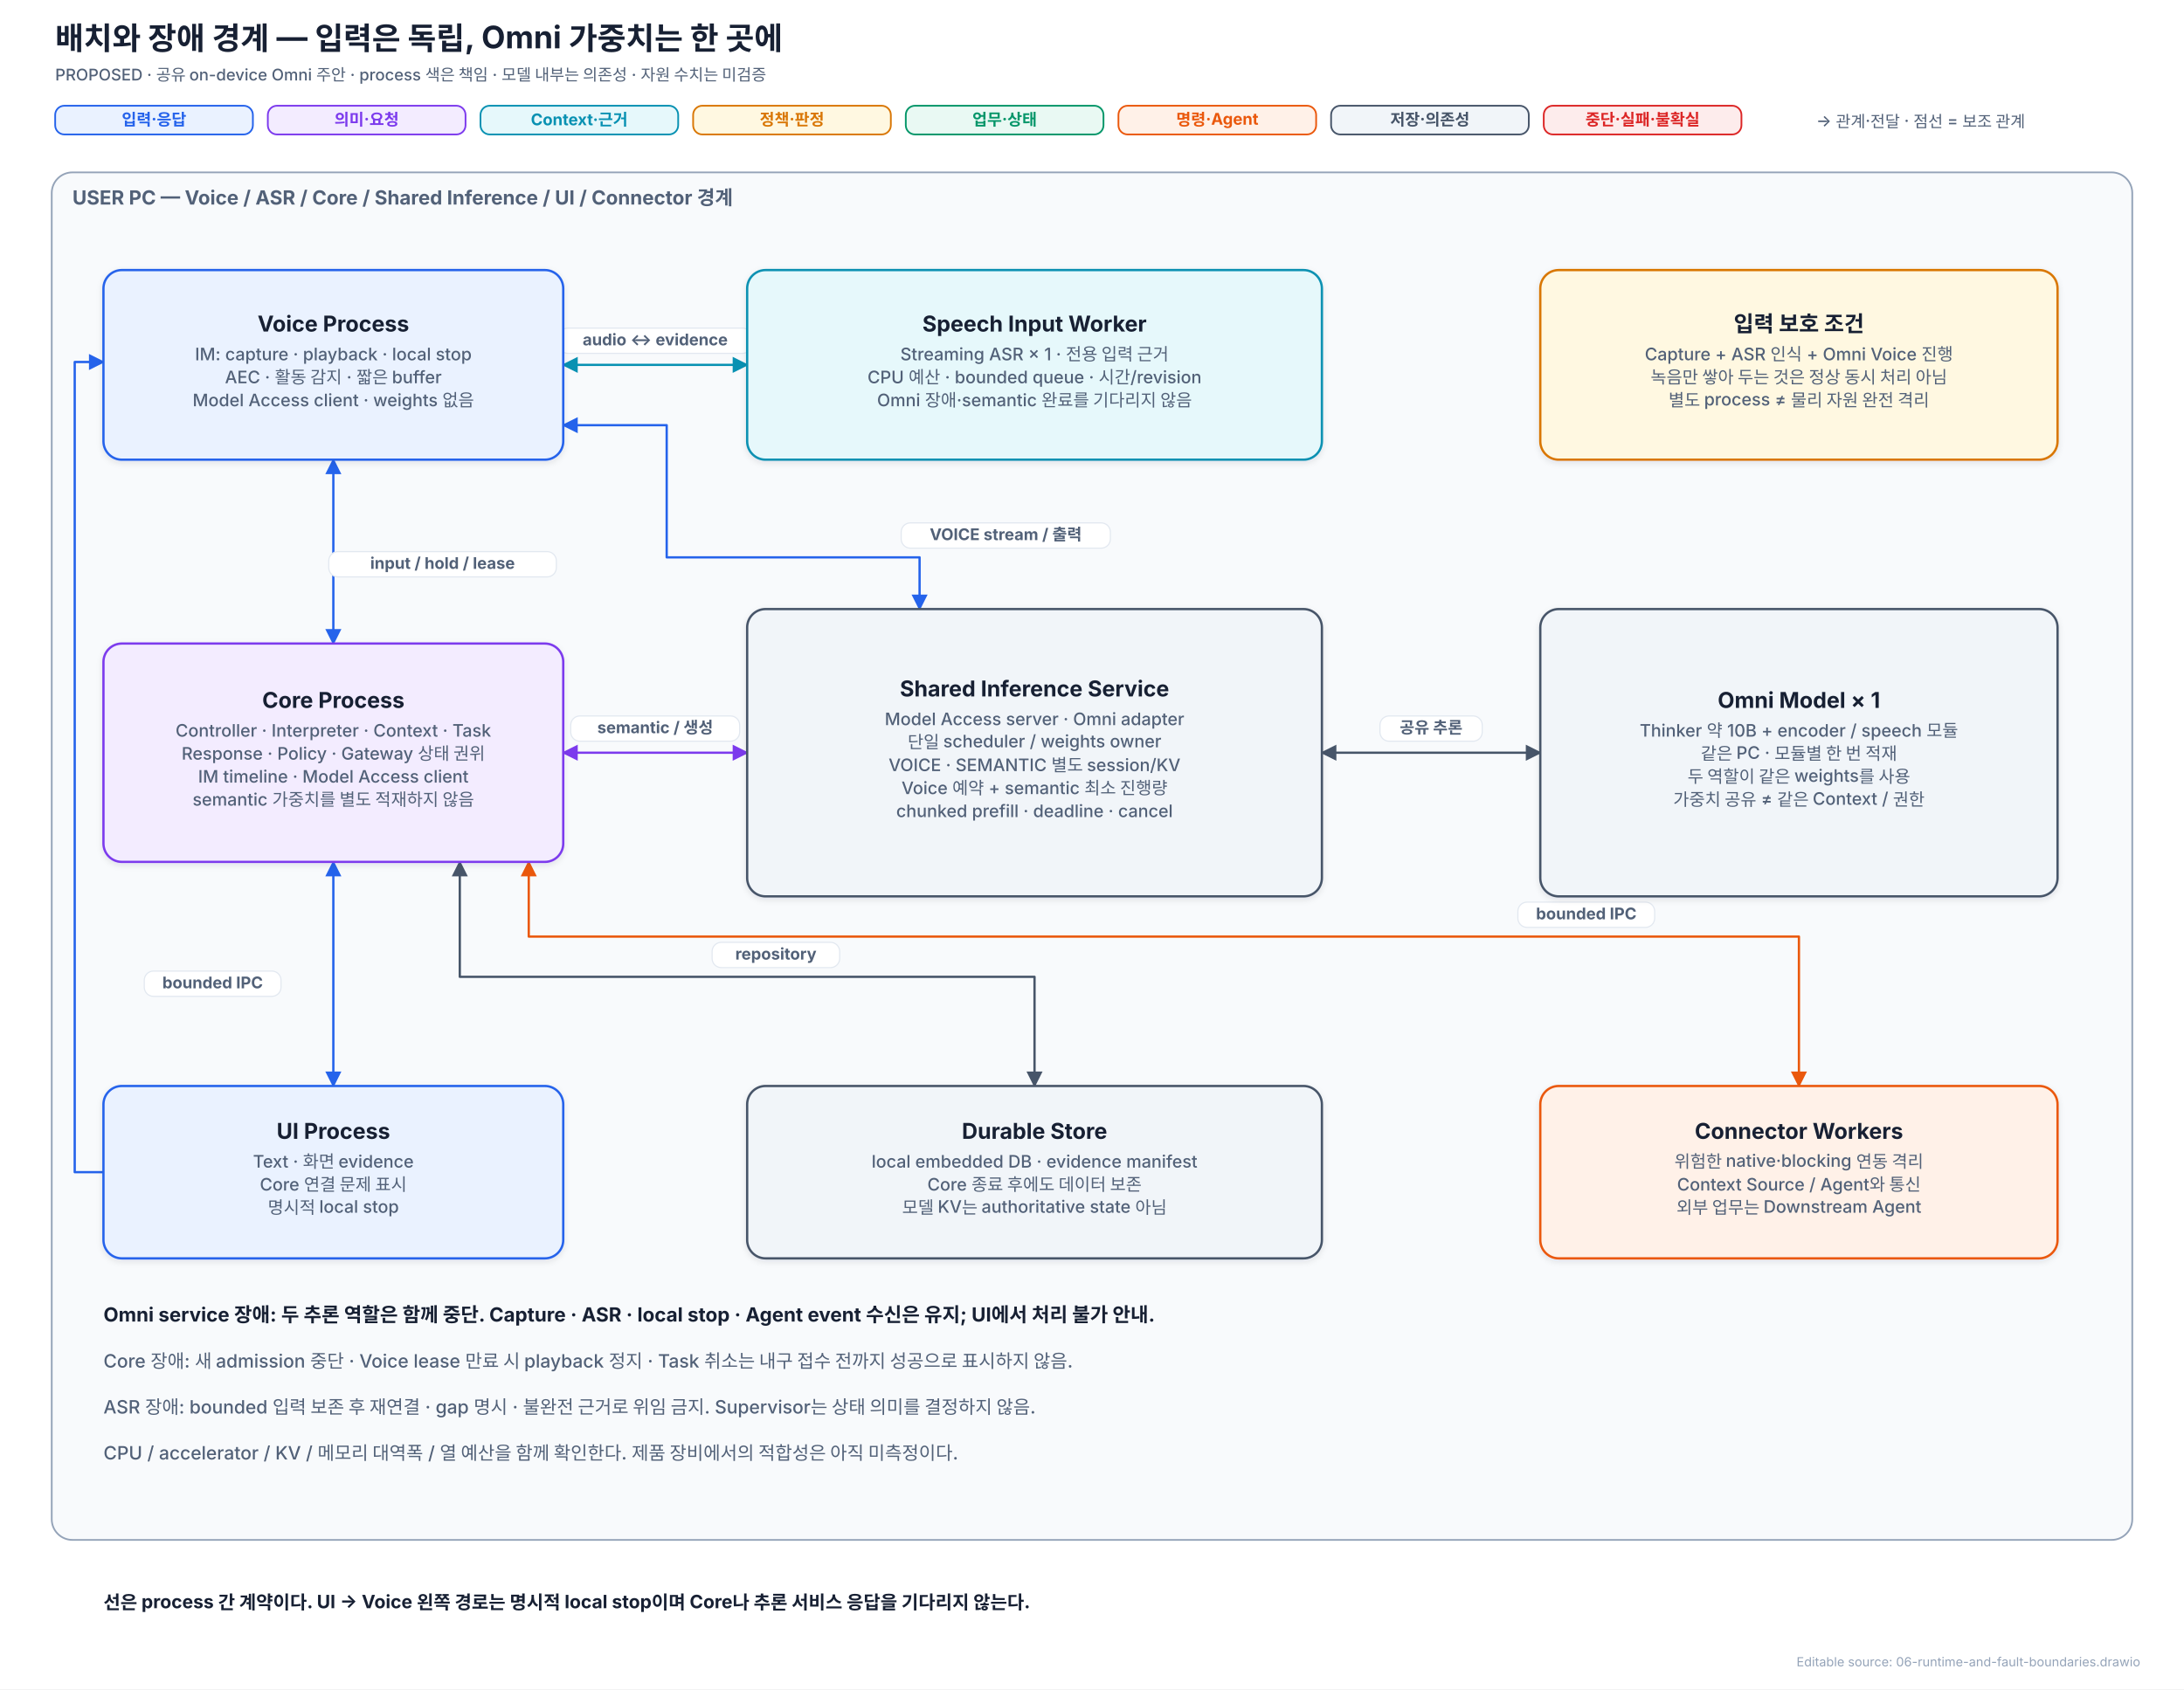
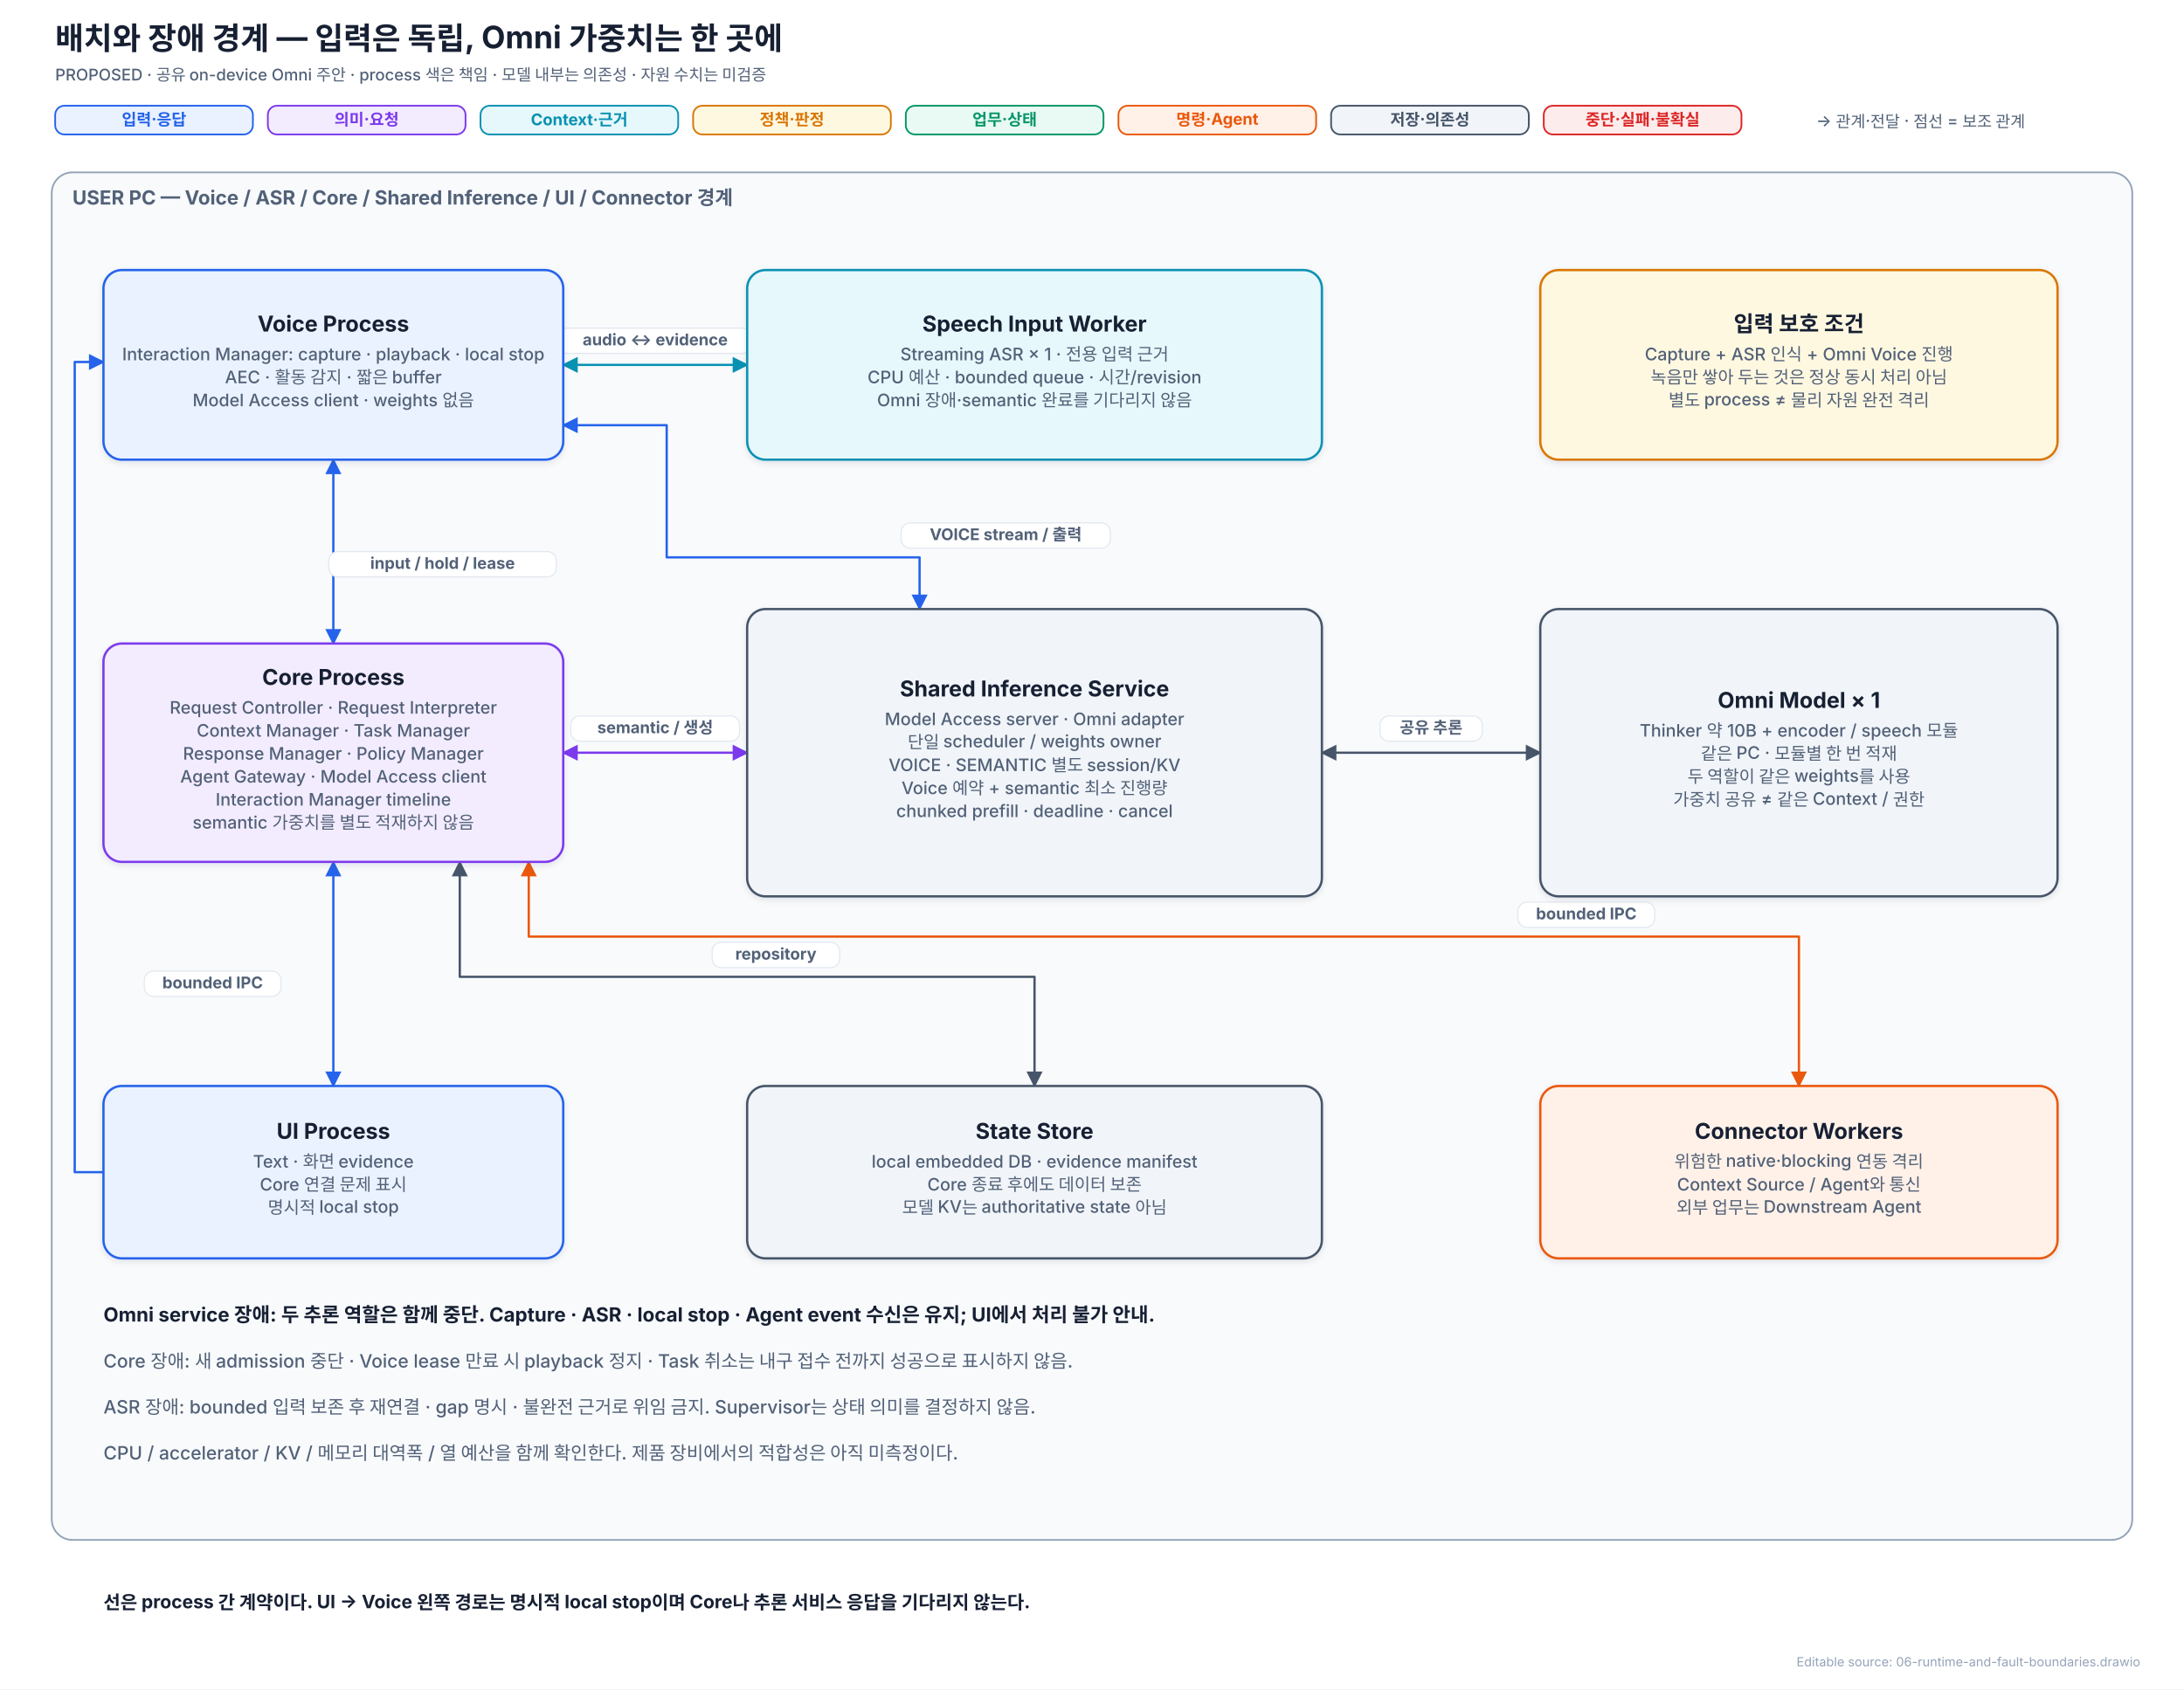
<svg xmlns="http://www.w3.org/2000/svg" width="1900" height="1470" viewBox="0 0 1900 1470" role="img" aria-labelledby="title desc">
  <defs>
    <marker id="arrow" viewBox="0 0 10 10" refX="9" refY="5" markerWidth="7" markerHeight="7" orient="auto-start-reverse">
      <path d="M 0 0 L 10 5 L 0 10 z" fill="#64748B" />
    </marker>
    <marker id="arrow-blue" viewBox="0 0 10 10" refX="9" refY="5" markerWidth="7" markerHeight="7" orient="auto-start-reverse">
      <path d="M 0 0 L 10 5 L 0 10 z" fill="#2563EB" />
    </marker>
    <marker id="arrow-cyan" viewBox="0 0 10 10" refX="9" refY="5" markerWidth="7" markerHeight="7" orient="auto-start-reverse">
      <path d="M 0 0 L 10 5 L 0 10 z" fill="#0891B2" />
    </marker>
    <marker id="arrow-purple" viewBox="0 0 10 10" refX="9" refY="5" markerWidth="7" markerHeight="7" orient="auto-start-reverse">
      <path d="M 0 0 L 10 5 L 0 10 z" fill="#7C3AED" />
    </marker>
    <marker id="arrow-green" viewBox="0 0 10 10" refX="9" refY="5" markerWidth="7" markerHeight="7" orient="auto-start-reverse">
      <path d="M 0 0 L 10 5 L 0 10 z" fill="#059669" />
    </marker>
    <marker id="arrow-orange" viewBox="0 0 10 10" refX="9" refY="5" markerWidth="7" markerHeight="7" orient="auto-start-reverse">
      <path d="M 0 0 L 10 5 L 0 10 z" fill="#EA580C" />
    </marker>
    <marker id="arrow-amber" viewBox="0 0 10 10" refX="9" refY="5" markerWidth="7" markerHeight="7" orient="auto-start-reverse">
      <path d="M 0 0 L 10 5 L 0 10 z" fill="#D97706" />
    </marker>
    <marker id="arrow-gray" viewBox="0 0 10 10" refX="9" refY="5" markerWidth="7" markerHeight="7" orient="auto-start-reverse">
      <path d="M 0 0 L 10 5 L 0 10 z" fill="#475569" />
    </marker>
    <marker id="arrow-red" viewBox="0 0 10 10" refX="9" refY="5" markerWidth="7" markerHeight="7" orient="auto-start-reverse">
      <path d="M 0 0 L 10 5 L 0 10 z" fill="#DC2626" />
    </marker>
    <filter id="shadow" x="-10%" y="-10%" width="120%" height="140%">
      <feDropShadow dx="0" dy="2" stdDeviation="3" flood-color="#0F172A" flood-opacity="0.10" />
    </filter>
  </defs>
  <rect width="1900" height="1470" fill="#FFFFFF" />
  <text x="48" y="43" font-family="Inter, Arial, sans-serif" font-size="27" font-weight="750" fill="#172033">배치와 장애 경계 — 입력은 독립, Omni 가중치는 한 곳에</text>
  <text x="48" y="70" font-family="Inter, Arial, sans-serif" font-size="14" font-weight="500" fill="#526178">PROPOSED · 공유 on-device Omni 주안 · process 색은 책임 · 모델 내부는 의존성 · 자원 수치는 미검증</text>
  <rect x="45" y="150" width="1810" height="1190" rx="18" fill="#F8FAFC" stroke="#94A3B8" stroke-width="1.5" />
  <text x="63" y="178" font-family="Inter, Arial, sans-serif" font-size="17" font-weight="750" fill="#526178">USER PC — Voice / ASR / Core / Shared Inference / UI / Connector 경계</text>
  <polyline points="490,317.5 650,317.5" fill="none" stroke="#0891B2" stroke-width="2" stroke-linejoin="round" stroke-linecap="round" marker-end="url(#arrow-cyan)" marker-start="url(#arrow-cyan)" />
  <rect x="486.0" y="285.5" width="168" height="22" rx="8" fill="#FFFFFF" stroke="#E2E8F0" />
  <text x="570.0" y="300.5" text-anchor="middle" font-family="Inter, Arial, sans-serif" font-size="14" font-weight="650" fill="#526178">audio ↔ evidence</text>
  <polyline points="490,655.0 650,655.0" fill="none" stroke="#7C3AED" stroke-width="2" stroke-linejoin="round" stroke-linecap="round" marker-end="url(#arrow-purple)" marker-start="url(#arrow-purple)" />
  <rect x="496.5" y="623.0" width="147" height="22" rx="8" fill="#FFFFFF" stroke="#E2E8F0" />
  <text x="570.0" y="638.0" text-anchor="middle" font-family="Inter, Arial, sans-serif" font-size="14" font-weight="650" fill="#526178">semantic / 생성</text>
  <polyline points="1150,655.0 1340,655.0" fill="none" stroke="#475569" stroke-width="2" stroke-linejoin="round" stroke-linecap="round" marker-end="url(#arrow-gray)" marker-start="url(#arrow-gray)" />
  <rect x="1200.5" y="623.0" width="89" height="22" rx="8" fill="#FFFFFF" stroke="#E2E8F0" />
  <text x="1245.0" y="638.0" text-anchor="middle" font-family="Inter, Arial, sans-serif" font-size="14" font-weight="650" fill="#526178">공유 추론</text>
  <polyline points="290,400 290,560" fill="none" stroke="#2563EB" stroke-width="2" stroke-linejoin="round" stroke-linecap="round" marker-end="url(#arrow-blue)" marker-start="url(#arrow-blue)" />
  <rect x="286.0" y="480" width="198" height="22" rx="8" fill="#FFFFFF" stroke="#E2E8F0" />
  <text x="385" y="495" text-anchor="middle" font-family="Inter, Arial, sans-serif" font-size="14" font-weight="650" fill="#526178">input / hold / lease</text>
  <polyline points="490,370 580,370 580,485 800,485 800,530" fill="none" stroke="#2563EB" stroke-width="2" stroke-linejoin="round" stroke-linecap="round" marker-end="url(#arrow-blue)" marker-start="url(#arrow-blue)" />
  <rect x="784.0" y="455" width="182" height="22" rx="8" fill="#FFFFFF" stroke="#E2E8F0" />
  <text x="875" y="470" text-anchor="middle" font-family="Inter, Arial, sans-serif" font-size="14" font-weight="650" fill="#526178">VOICE stream / 출력</text>
  <polyline points="290,750 290,945" fill="none" stroke="#2563EB" stroke-width="2" stroke-linejoin="round" stroke-linecap="round" marker-end="url(#arrow-blue)" marker-start="url(#arrow-blue)" />
  <rect x="125.5" y="845" width="119" height="22" rx="8" fill="#FFFFFF" stroke="#E2E8F0" />
  <text x="185" y="860" text-anchor="middle" font-family="Inter, Arial, sans-serif" font-size="14" font-weight="650" fill="#526178">bounded IPC</text>
  <polyline points="400,750 400,850 900,850 900,945" fill="none" stroke="#475569" stroke-width="2" stroke-linejoin="round" stroke-linecap="round" marker-end="url(#arrow-gray)" marker-start="url(#arrow-gray)" />
  <rect x="619.5" y="820" width="111" height="22" rx="8" fill="#FFFFFF" stroke="#E2E8F0" />
  <text x="675" y="835" text-anchor="middle" font-family="Inter, Arial, sans-serif" font-size="14" font-weight="650" fill="#526178">repository</text>
  <polyline points="460,750 460,815 1565,815 1565,945" fill="none" stroke="#EA580C" stroke-width="2" stroke-linejoin="round" stroke-linecap="round" marker-end="url(#arrow-orange)" marker-start="url(#arrow-orange)" />
  <rect x="1320.5" y="785" width="119" height="22" rx="8" fill="#FFFFFF" stroke="#E2E8F0" />
  <text x="1380" y="800" text-anchor="middle" font-family="Inter, Arial, sans-serif" font-size="14" font-weight="650" fill="#526178">bounded IPC</text>
  <polyline points="90,1020 65,1020 65,315 90,315" fill="none" stroke="#2563EB" stroke-width="2" stroke-linejoin="round" stroke-linecap="round" marker-end="url(#arrow-blue)" />
  <rect x="90" y="235" width="400" height="165" rx="16" fill="#EAF2FF" stroke="#2563EB" stroke-width="2" filter="url(#shadow)" />
  <g font-family="Inter, Arial, sans-serif">
    <text x="290.0" y="288.5" text-anchor="middle" font-size="19" font-weight="700" fill="#172033">Voice Process</text>
-     <text x="290.0" y="313.5" text-anchor="middle" font-size="15" font-weight="500" fill="#526178">IM: capture · playback · local stop</text>
+     <text x="290.0" y="313.5" text-anchor="middle" font-size="15" font-weight="500" fill="#526178">Interaction Manager: capture · playback · local stop</text>
    <text x="290.0" y="333.5" text-anchor="middle" font-size="15" font-weight="500" fill="#526178">AEC · 활동 감지 · 짧은 buffer</text>
    <text x="290.0" y="353.5" text-anchor="middle" font-size="15" font-weight="500" fill="#526178">Model Access client · weights 없음</text>
  </g>
  <rect x="650" y="235" width="500" height="165" rx="16" fill="#E6F8FB" stroke="#0891B2" stroke-width="2" filter="url(#shadow)" />
  <g font-family="Inter, Arial, sans-serif">
    <text x="900.0" y="288.5" text-anchor="middle" font-size="19" font-weight="700" fill="#172033">Speech Input Worker</text>
    <text x="900.0" y="313.5" text-anchor="middle" font-size="15" font-weight="500" fill="#526178">Streaming ASR × 1 · 전용 입력 근거</text>
    <text x="900.0" y="333.5" text-anchor="middle" font-size="15" font-weight="500" fill="#526178">CPU 예산 · bounded queue · 시간/revision</text>
    <text x="900.0" y="353.5" text-anchor="middle" font-size="15" font-weight="500" fill="#526178">Omni 장애·semantic 완료를 기다리지 않음</text>
  </g>
  <rect x="1340" y="235" width="450" height="165" rx="16" fill="#FFF8E1" stroke="#D97706" stroke-width="2" filter="url(#shadow)" />
  <g font-family="Inter, Arial, sans-serif">
    <text x="1565.0" y="288.5" text-anchor="middle" font-size="19" font-weight="700" fill="#172033">입력 보호 조건</text>
    <text x="1565.0" y="313.5" text-anchor="middle" font-size="15" font-weight="500" fill="#526178">Capture + ASR 인식 + Omni Voice 진행</text>
    <text x="1565.0" y="333.5" text-anchor="middle" font-size="15" font-weight="500" fill="#526178">녹음만 쌓아 두는 것은 정상 동시 처리 아님</text>
    <text x="1565.0" y="353.5" text-anchor="middle" font-size="15" font-weight="500" fill="#526178">별도 process ≠ 물리 자원 완전 격리</text>
  </g>
  <rect x="90" y="560" width="400" height="190" rx="16" fill="#F3ECFF" stroke="#7C3AED" stroke-width="2" filter="url(#shadow)" />
  <g font-family="Inter, Arial, sans-serif">
-     <text x="290.0" y="616.0" text-anchor="middle" font-size="19" font-weight="700" fill="#172033">Core Process</text>
-     <text x="290.0" y="641.0" text-anchor="middle" font-size="15" font-weight="500" fill="#526178">Controller · Interpreter · Context · Task</text>
-     <text x="290.0" y="661.0" text-anchor="middle" font-size="15" font-weight="500" fill="#526178">Response · Policy · Gateway 상태 권위</text>
-     <text x="290.0" y="681.0" text-anchor="middle" font-size="15" font-weight="500" fill="#526178">IM timeline · Model Access client</text>
-     <text x="290.0" y="701.0" text-anchor="middle" font-size="15" font-weight="500" fill="#526178">semantic 가중치를 별도 적재하지 않음</text>
+     <text x="290.0" y="596.0" text-anchor="middle" font-size="19" font-weight="700" fill="#172033">Core Process</text>
+     <text x="290.0" y="621.0" text-anchor="middle" font-size="15" font-weight="500" fill="#526178">Request Controller · Request Interpreter</text>
+     <text x="290.0" y="641.0" text-anchor="middle" font-size="15" font-weight="500" fill="#526178">Context Manager · Task Manager</text>
+     <text x="290.0" y="661.0" text-anchor="middle" font-size="15" font-weight="500" fill="#526178">Response Manager · Policy Manager</text>
+     <text x="290.0" y="681.0" text-anchor="middle" font-size="15" font-weight="500" fill="#526178">Agent Gateway · Model Access client</text>
+     <text x="290.0" y="701.0" text-anchor="middle" font-size="15" font-weight="500" fill="#526178">Interaction Manager timeline</text>
+     <text x="290.0" y="721.0" text-anchor="middle" font-size="15" font-weight="500" fill="#526178">semantic 가중치를 별도 적재하지 않음</text>
  </g>
  <rect x="650" y="530" width="500" height="250" rx="16" fill="#F1F5F9" stroke="#475569" stroke-width="2" filter="url(#shadow)" />
  <g font-family="Inter, Arial, sans-serif">
    <text x="900.0" y="606.0" text-anchor="middle" font-size="19" font-weight="700" fill="#172033">Shared Inference Service</text>
    <text x="900.0" y="631.0" text-anchor="middle" font-size="15" font-weight="500" fill="#526178">Model Access server · Omni adapter</text>
    <text x="900.0" y="651.0" text-anchor="middle" font-size="15" font-weight="500" fill="#526178">단일 scheduler / weights owner</text>
    <text x="900.0" y="671.0" text-anchor="middle" font-size="15" font-weight="500" fill="#526178">VOICE · SEMANTIC 별도 session/KV</text>
    <text x="900.0" y="691.0" text-anchor="middle" font-size="15" font-weight="500" fill="#526178">Voice 예약 + semantic 최소 진행량</text>
    <text x="900.0" y="711.0" text-anchor="middle" font-size="15" font-weight="500" fill="#526178">chunked prefill · deadline · cancel</text>
  </g>
  <rect x="1340" y="530" width="450" height="250" rx="16" fill="#F1F5F9" stroke="#475569" stroke-width="2" filter="url(#shadow)" />
  <g font-family="Inter, Arial, sans-serif">
    <text x="1565.0" y="616.0" text-anchor="middle" font-size="19" font-weight="700" fill="#172033">Omni Model × 1</text>
    <text x="1565.0" y="641.0" text-anchor="middle" font-size="15" font-weight="500" fill="#526178">Thinker 약 10B + encoder / speech 모듈</text>
    <text x="1565.0" y="661.0" text-anchor="middle" font-size="15" font-weight="500" fill="#526178">같은 PC · 모듈별 한 번 적재</text>
    <text x="1565.0" y="681.0" text-anchor="middle" font-size="15" font-weight="500" fill="#526178">두 역할이 같은 weights를 사용</text>
    <text x="1565.0" y="701.0" text-anchor="middle" font-size="15" font-weight="500" fill="#526178">가중치 공유 ≠ 같은 Context / 권한</text>
  </g>
  <rect x="90" y="945" width="400" height="150" rx="16" fill="#EAF2FF" stroke="#2563EB" stroke-width="2" filter="url(#shadow)" />
  <g font-family="Inter, Arial, sans-serif">
    <text x="290.0" y="991.0" text-anchor="middle" font-size="19" font-weight="700" fill="#172033">UI Process</text>
    <text x="290.0" y="1016.0" text-anchor="middle" font-size="15" font-weight="500" fill="#526178">Text · 화면 evidence</text>
    <text x="290.0" y="1036.0" text-anchor="middle" font-size="15" font-weight="500" fill="#526178">Core 연결 문제 표시</text>
    <text x="290.0" y="1056.0" text-anchor="middle" font-size="15" font-weight="500" fill="#526178">명시적 local stop</text>
  </g>
  <rect x="650" y="945" width="500" height="150" rx="16" fill="#F1F5F9" stroke="#475569" stroke-width="2" filter="url(#shadow)" />
  <g font-family="Inter, Arial, sans-serif">
-     <text x="900.0" y="991.0" text-anchor="middle" font-size="19" font-weight="700" fill="#172033">Durable Store</text>
+     <text x="900.0" y="991.0" text-anchor="middle" font-size="19" font-weight="700" fill="#172033">State Store</text>
    <text x="900.0" y="1016.0" text-anchor="middle" font-size="15" font-weight="500" fill="#526178">local embedded DB · evidence manifest</text>
    <text x="900.0" y="1036.0" text-anchor="middle" font-size="15" font-weight="500" fill="#526178">Core 종료 후에도 데이터 보존</text>
    <text x="900.0" y="1056.0" text-anchor="middle" font-size="15" font-weight="500" fill="#526178">모델 KV는 authoritative state 아님</text>
  </g>
  <rect x="1340" y="945" width="450" height="150" rx="16" fill="#FFF1E8" stroke="#EA580C" stroke-width="2" filter="url(#shadow)" />
  <g font-family="Inter, Arial, sans-serif">
    <text x="1565.0" y="991.0" text-anchor="middle" font-size="19" font-weight="700" fill="#172033">Connector Workers</text>
    <text x="1565.0" y="1016.0" text-anchor="middle" font-size="15" font-weight="500" fill="#526178">위험한 native·blocking 연동 격리</text>
    <text x="1565.0" y="1036.0" text-anchor="middle" font-size="15" font-weight="500" fill="#526178">Context Source / Agent와 통신</text>
    <text x="1565.0" y="1056.0" text-anchor="middle" font-size="15" font-weight="500" fill="#526178">외부 업무는 Downstream Agent</text>
  </g>
  <text x="1580" y="110" text-anchor="start" font-family="Inter, Arial, sans-serif" font-size="14" font-weight="500" fill="#526178">→ 관계·전달  ·  점선 = 보조 관계</text>
  <text x="90" y="1150" text-anchor="start" font-family="Inter, Arial, sans-serif" font-size="17" font-weight="700" fill="#172033">Omni service 장애: 두 추론 역할은 함께 중단. Capture · ASR · local stop · Agent event 수신은 유지; UI에서 처리 불가 안내.</text>
  <text x="90" y="1190" text-anchor="start" font-family="Inter, Arial, sans-serif" font-size="16" font-weight="500" fill="#526178">Core 장애: 새 admission 중단 · Voice lease 만료 시 playback 정지 · Task 취소는 내구 접수 전까지 성공으로 표시하지 않음.</text>
  <text x="90" y="1230" text-anchor="start" font-family="Inter, Arial, sans-serif" font-size="16" font-weight="500" fill="#526178">ASR 장애: bounded 입력 보존 후 재연결 · gap 명시 · 불완전 근거로 위임 금지. Supervisor는 상태 의미를 결정하지 않음.</text>
  <text x="90" y="1270" text-anchor="start" font-family="Inter, Arial, sans-serif" font-size="16" font-weight="500" fill="#526178">CPU / accelerator / KV / 메모리 대역폭 / 열 예산을 함께 확인한다. 제품 장비에서의 적합성은 아직 미측정이다.</text>
  <text x="90" y="1400" text-anchor="start" font-family="Inter, Arial, sans-serif" font-size="16" font-weight="700" fill="#172033">선은 process 간 계약이다. UI → Voice 왼쪽 경로는 명시적 local stop이며 Core나 추론 서비스 응답을 기다리지 않는다.</text>
  <rect x="48" y="92" width="172" height="25" rx="8" fill="#EAF2FF" stroke="#2563EB" stroke-width="1.5" />
  <text x="134.0" y="109" text-anchor="middle" font-family="Inter, Arial, sans-serif" font-size="14" font-weight="700" fill="#2563EB">입력·응답</text>
  <rect x="233" y="92" width="172" height="25" rx="8" fill="#F3ECFF" stroke="#7C3AED" stroke-width="1.5" />
  <text x="319.0" y="109" text-anchor="middle" font-family="Inter, Arial, sans-serif" font-size="14" font-weight="700" fill="#7C3AED">의미·요청</text>
  <rect x="418" y="92" width="172" height="25" rx="8" fill="#E6F8FB" stroke="#0891B2" stroke-width="1.5" />
  <text x="504.0" y="109" text-anchor="middle" font-family="Inter, Arial, sans-serif" font-size="14" font-weight="700" fill="#0891B2">Context·근거</text>
  <rect x="603" y="92" width="172" height="25" rx="8" fill="#FFF8E1" stroke="#D97706" stroke-width="1.5" />
  <text x="689.0" y="109" text-anchor="middle" font-family="Inter, Arial, sans-serif" font-size="14" font-weight="700" fill="#D97706">정책·판정</text>
  <rect x="788" y="92" width="172" height="25" rx="8" fill="#E9F9F3" stroke="#059669" stroke-width="1.5" />
  <text x="874.0" y="109" text-anchor="middle" font-family="Inter, Arial, sans-serif" font-size="14" font-weight="700" fill="#059669">업무·상태</text>
  <rect x="973" y="92" width="172" height="25" rx="8" fill="#FFF1E8" stroke="#EA580C" stroke-width="1.5" />
  <text x="1059.0" y="109" text-anchor="middle" font-family="Inter, Arial, sans-serif" font-size="14" font-weight="700" fill="#EA580C">명령·Agent</text>
  <rect x="1158" y="92" width="172" height="25" rx="8" fill="#F1F5F9" stroke="#475569" stroke-width="1.5" />
  <text x="1244.0" y="109" text-anchor="middle" font-family="Inter, Arial, sans-serif" font-size="14" font-weight="700" fill="#475569">저장·의존성</text>
  <rect x="1343" y="92" width="172" height="25" rx="8" fill="#FDECEC" stroke="#DC2626" stroke-width="1.5" />
  <text x="1429.0" y="109" text-anchor="middle" font-family="Inter, Arial, sans-serif" font-size="14" font-weight="700" fill="#DC2626">중단·실패·불확실</text>
  <text x="1862" y="1450" text-anchor="end" font-family="Inter, Arial, sans-serif" font-size="11" fill="#94A3B8">Editable source: 06-runtime-and-fault-boundaries.drawio</text>
</svg>
